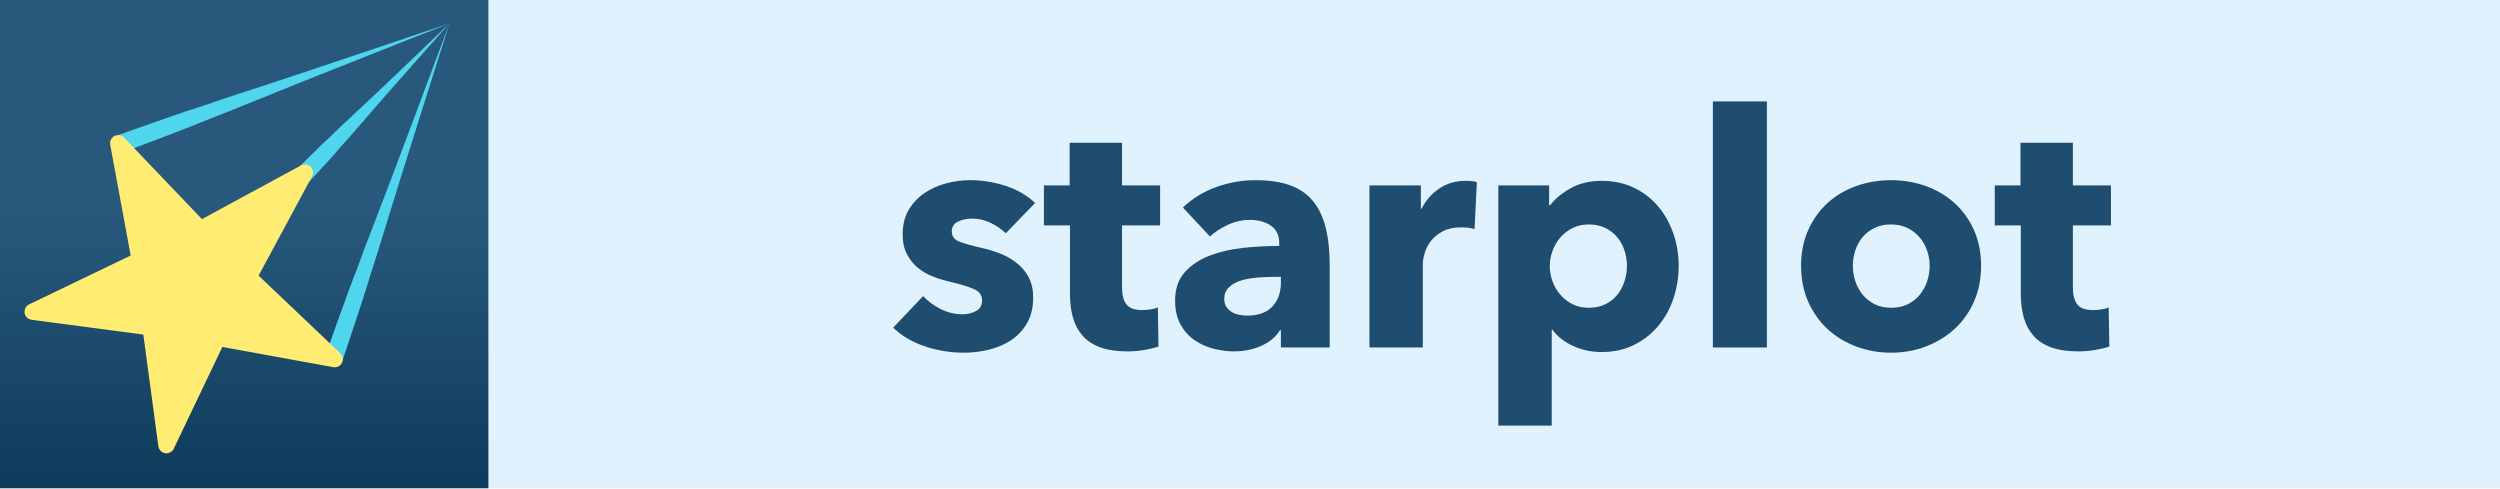
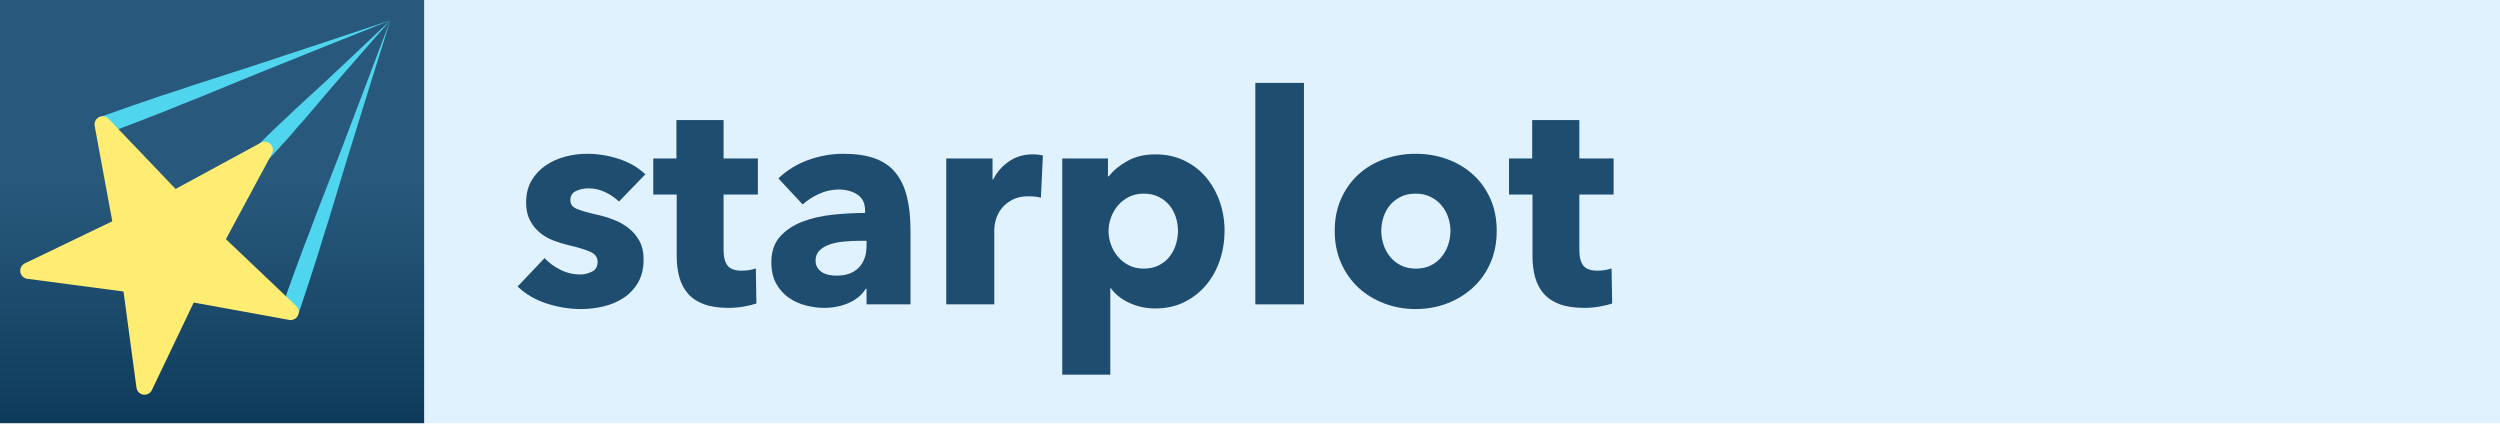
- <svg xmlns="http://www.w3.org/2000/svg" xmlns:ns1="http://vectornator.io" height="100%" stroke-miterlimit="10" style="fill-rule:nonzero;clip-rule:evenodd;stroke-linecap:round;stroke-linejoin:round;" version="1.1" viewBox="0 0 1536 300" width="100%" xml:space="preserve">
+ <svg xmlns="http://www.w3.org/2000/svg" xmlns:ns1="http://vectornator.io" height="100%" stroke-miterlimit="10" style="fill-rule:nonzero;clip-rule:evenodd;stroke-linecap:round;stroke-linejoin:round;" version="1.1" viewBox="0 0 1536 260" width="100%" xml:space="preserve">
  <defs>
-     <linearGradient gradientTransform="matrix(-2.29678e-16 1.25031 -1.25031 -2.29678e-16 300.074 4.265e-14)" gradientUnits="userSpaceOnUse" id="LinearGradient" x1="0" x2="240" y1="120" y2="120">
+     <linearGradient gradientTransform="matrix(-1.99459e-16 1.08581 -1.08581 -1.99459e-16 260.593 3.32992e-14)" gradientUnits="userSpaceOnUse" id="LinearGradient" x1="0" x2="240" y1="120" y2="120">
      <stop offset="0.431" stop-color="#28597c" />
      <stop offset="1" stop-color="#0e3b5b" />
    </linearGradient>
  </defs>
  <g id="text" ns1:layerName="text">
-     <path d="M0 0L1536 0L1536 300L0 300L0 0Z" fill="#e1f2ff" fill-rule="nonzero" opacity="1" stroke="none" ns1:layerName="Rectangle 1" />
+     <path d="M0 0L1536 0L1536 260L0 260L0 0Z" fill="#e1f2ff" fill-rule="nonzero" opacity="1" stroke="none" ns1:layerName="Rectangle 1" />
    <g fill="#1e4d70" opacity="1" stroke="none" ns1:layerName="Text 1">
-       <path d="M617.982 143.3C615.315 140.767 612.182 138.633 608.582 136.9C604.982 135.167 601.182 134.3 597.182 134.3C594.115 134.3 591.282 134.9 588.682 136.1C586.082 137.3 584.782 139.367 584.782 142.3C584.782 145.1 586.215 147.1 589.082 148.3C591.949 149.5 596.582 150.833 602.982 152.3C606.715 153.1 610.482 154.233 614.282 155.7C618.082 157.167 621.515 159.1 624.582 161.5C627.649 163.9 630.115 166.833 631.982 170.3C633.849 173.767 634.782 177.9 634.782 182.7C634.782 188.967 633.515 194.267 630.982 198.6C628.449 202.933 625.149 206.433 621.082 209.1C617.015 211.767 612.449 213.7 607.382 214.9C602.315 216.1 597.249 216.7 592.182 216.7C584.049 216.7 576.082 215.4 568.282 212.8C560.482 210.2 553.982 206.367 548.782 201.3L567.182 181.9C570.115 185.1 573.715 187.767 577.982 189.9C582.249 192.033 586.782 193.1 591.582 193.1C594.249 193.1 596.882 192.467 599.482 191.2C602.082 189.933 603.382 187.7 603.382 184.5C603.382 181.433 601.782 179.167 598.582 177.7C595.382 176.233 590.382 174.7 583.582 173.1C580.115 172.3 576.649 171.233 573.182 169.9C569.715 168.567 566.615 166.767 563.882 164.5C561.149 162.233 558.915 159.433 557.182 156.1C555.449 152.767 554.582 148.767 554.582 144.1C554.582 138.1 555.849 133 558.382 128.8C560.915 124.6 564.182 121.167 568.182 118.5C572.182 115.833 576.615 113.867 581.482 112.6C586.349 111.333 591.182 110.7 595.982 110.7C603.449 110.7 610.749 111.867 617.882 114.2C625.015 116.533 631.049 120.033 635.982 124.7L617.982 143.3Z" />
-       <path d="M689.382 138.5L689.382 176.5C689.382 181.167 690.282 184.667 692.082 187C693.882 189.333 697.115 190.5 701.782 190.5C703.382 190.5 705.082 190.367 706.882 190.1C708.682 189.833 710.182 189.433 711.382 188.9L711.782 212.9C709.515 213.7 706.649 214.4 703.182 215C699.715 215.6 696.249 215.9 692.782 215.9C686.115 215.9 680.515 215.067 675.982 213.4C671.449 211.733 667.815 209.333 665.082 206.2C662.349 203.067 660.382 199.333 659.182 195C657.982 190.667 657.382 185.833 657.382 180.5L657.382 138.5L641.382 138.5L641.382 113.9L657.182 113.9L657.182 87.7L689.382 87.7L689.382 113.9L712.782 113.9L712.782 138.5L689.382 138.5Z" />
-       <path d="M786.982 170.1L782.782 170.1C779.182 170.1 775.549 170.267 771.882 170.6C768.215 170.933 764.949 171.567 762.082 172.5C759.215 173.433 756.849 174.8 754.982 176.6C753.115 178.4 752.182 180.767 752.182 183.7C752.182 185.567 752.615 187.167 753.482 188.5C754.349 189.833 755.449 190.9 756.782 191.7C758.115 192.5 759.649 193.067 761.382 193.4C763.115 193.733 764.782 193.9 766.382 193.9C773.049 193.9 778.149 192.067 781.682 188.4C785.215 184.733 786.982 179.767 786.982 173.5L786.982 170.1ZM726.782 127.5C732.649 121.9 739.482 117.7 747.282 114.9C755.082 112.1 763.049 110.7 771.182 110.7C779.582 110.7 786.682 111.733 792.482 113.8C798.282 115.867 802.982 119.067 806.582 123.4C810.182 127.733 812.815 133.2 814.482 139.8C816.149 146.4 816.982 154.233 816.982 163.3L816.982 213.5L786.982 213.5L786.982 202.9L786.382 202.9C783.849 207.033 780.015 210.233 774.882 212.5C769.749 214.767 764.182 215.9 758.182 215.9C754.182 215.9 750.049 215.367 745.782 214.3C741.515 213.233 737.615 211.5 734.082 209.1C730.549 206.7 727.649 203.5 725.382 199.5C723.115 195.5 721.982 190.567 721.982 184.7C721.982 177.5 723.949 171.7 727.882 167.3C731.815 162.9 736.882 159.5 743.082 157.1C749.282 154.7 756.182 153.1 763.782 152.3C771.382 151.5 778.782 151.1 785.982 151.1L785.982 149.5C785.982 144.567 784.249 140.933 780.782 138.6C777.315 136.267 773.049 135.1 767.982 135.1C763.315 135.1 758.815 136.1 754.482 138.1C750.149 140.1 746.449 142.5 743.382 145.3L726.782 127.5Z" />
-       <path d="M905.982 140.7C904.515 140.3 903.082 140.033 901.682 139.9C900.282 139.767 898.915 139.7 897.582 139.7C893.182 139.7 889.482 140.5 886.482 142.1C883.482 143.7 881.082 145.633 879.282 147.9C877.482 150.167 876.182 152.633 875.382 155.3C874.582 157.967 874.182 160.3 874.182 162.3L874.182 213.5L841.382 213.5L841.382 113.9L872.982 113.9L872.982 128.3L873.382 128.3C875.915 123.233 879.515 119.1 884.182 115.9C888.849 112.7 894.249 111.1 900.382 111.1C901.715 111.1 903.015 111.167 904.282 111.3C905.549 111.433 906.582 111.633 907.382 111.9L905.982 140.7Z" />
-       <path d="M1031.38 163.3C1031.38 170.233 1030.32 176.9 1028.18 183.3C1026.05 189.7 1022.95 195.333 1018.88 200.2C1014.82 205.067 1009.85 208.967 1003.98 211.9C998.115 214.833 991.449 216.3 983.982 216.3C977.849 216.3 972.049 215.067 966.582 212.6C961.115 210.133 956.849 206.767 953.782 202.5L953.382 202.5L953.382 261.5L920.582 261.5L920.582 113.9L951.782 113.9L951.782 126.1L952.382 126.1C955.449 122.1 959.682 118.6 965.082 115.6C970.482 112.6 976.849 111.1 984.182 111.1C991.382 111.1 997.915 112.5 1003.78 115.3C1009.65 118.1 1014.62 121.9 1018.68 126.7C1022.75 131.5 1025.88 137.067 1028.08 143.4C1030.28 149.733 1031.38 156.367 1031.38 163.3ZM999.582 163.3C999.582 160.1 999.082 156.967 998.082 153.9C997.082 150.833 995.615 148.133 993.682 145.8C991.749 143.467 989.315 141.567 986.382 140.1C983.449 138.633 980.049 137.9 976.182 137.9C972.449 137.9 969.115 138.633 966.182 140.1C963.249 141.567 960.749 143.5 958.682 145.9C956.615 148.3 955.015 151.033 953.882 154.1C952.749 157.167 952.182 160.3 952.182 163.5C952.182 166.7 952.749 169.833 953.882 172.9C955.015 175.967 956.615 178.7 958.682 181.1C960.749 183.5 963.249 185.433 966.182 186.9C969.115 188.367 972.449 189.1 976.182 189.1C980.049 189.1 983.449 188.367 986.382 186.9C989.315 185.433 991.749 183.5 993.682 181.1C995.615 178.7 997.082 175.933 998.082 172.8C999.082 169.667 999.582 166.5 999.582 163.3Z" />
-       <path d="M1052.38 213.5L1052.38 62.3L1085.58 62.3L1085.58 213.5L1052.38 213.5Z" />
-       <path d="M1217.18 163.3C1217.18 171.433 1215.72 178.8 1212.78 185.4C1209.85 192 1205.85 197.6 1200.78 202.2C1195.72 206.8 1189.85 210.367 1183.18 212.9C1176.52 215.433 1169.38 216.7 1161.78 216.7C1154.32 216.7 1147.22 215.433 1140.48 212.9C1133.75 210.367 1127.88 206.8 1122.88 202.2C1117.88 197.6 1113.92 192 1110.98 185.4C1108.05 178.8 1106.58 171.433 1106.58 163.3C1106.58 155.167 1108.05 147.833 1110.98 141.3C1113.92 134.767 1117.88 129.233 1122.88 124.7C1127.88 120.167 1133.75 116.7 1140.48 114.3C1147.22 111.9 1154.32 110.7 1161.78 110.7C1169.38 110.7 1176.52 111.9 1183.18 114.3C1189.85 116.7 1195.72 120.167 1200.78 124.7C1205.85 129.233 1209.85 134.767 1212.78 141.3C1215.72 147.833 1217.18 155.167 1217.18 163.3ZM1185.58 163.3C1185.58 160.1 1185.05 156.967 1183.98 153.9C1182.92 150.833 1181.38 148.133 1179.38 145.8C1177.38 143.467 1174.92 141.567 1171.98 140.1C1169.05 138.633 1165.65 137.9 1161.78 137.9C1157.92 137.9 1154.52 138.633 1151.58 140.1C1148.65 141.567 1146.22 143.467 1144.28 145.8C1142.35 148.133 1140.88 150.833 1139.88 153.9C1138.88 156.967 1138.38 160.1 1138.38 163.3C1138.38 166.5 1138.88 169.633 1139.88 172.7C1140.88 175.767 1142.38 178.533 1144.38 181C1146.38 183.467 1148.85 185.433 1151.78 186.9C1154.72 188.367 1158.12 189.1 1161.98 189.1C1165.85 189.1 1169.25 188.367 1172.18 186.9C1175.12 185.433 1177.58 183.467 1179.58 181C1181.58 178.533 1183.08 175.767 1184.08 172.7C1185.08 169.633 1185.58 166.5 1185.58 163.3Z" />
-       <path d="M1273.58 138.5L1273.58 176.5C1273.58 181.167 1274.48 184.667 1276.28 187C1278.08 189.333 1281.32 190.5 1285.98 190.5C1287.58 190.5 1289.28 190.367 1291.08 190.1C1292.88 189.833 1294.38 189.433 1295.58 188.9L1295.98 212.9C1293.72 213.7 1290.85 214.4 1287.38 215C1283.92 215.6 1280.45 215.9 1276.98 215.9C1270.32 215.9 1264.72 215.067 1260.18 213.4C1255.65 211.733 1252.02 209.333 1249.28 206.2C1246.55 203.067 1244.58 199.333 1243.38 195C1242.18 190.667 1241.58 185.833 1241.58 180.5L1241.58 138.5L1225.58 138.5L1225.58 113.9L1241.38 113.9L1241.38 87.7L1273.58 87.7L1273.58 113.9L1296.98 113.9L1296.98 138.5L1273.58 138.5Z" />
+       <path d="M380.312 123.82C377.912 121.54 375.092 119.62 371.852 118.06C368.612 116.5 365.192 115.72 361.592 115.72C358.832 115.72 356.282 116.26 353.942 117.34C351.602 118.42 350.432 120.28 350.432 122.92C350.432 125.44 351.722 127.24 354.302 128.32C356.882 129.4 361.052 130.6 366.812 131.92C370.172 132.64 373.562 133.66 376.982 134.98C380.402 136.3 383.492 138.04 386.252 140.2C389.012 142.36 391.232 145 392.912 148.12C394.592 151.24 395.432 154.96 395.432 159.28C395.432 164.92 394.292 169.69 392.012 173.59C389.732 177.49 386.762 180.64 383.102 183.04C379.442 185.44 375.332 187.18 370.772 188.26C366.212 189.34 361.652 189.88 357.092 189.88C349.772 189.88 342.602 188.71 335.582 186.37C328.562 184.03 322.712 180.58 318.032 176.02L334.592 158.56C337.232 161.44 340.472 163.84 344.312 165.76C348.152 167.68 352.232 168.64 356.552 168.64C358.952 168.64 361.322 168.07 363.662 166.93C366.002 165.79 367.172 163.78 367.172 160.9C367.172 158.14 365.732 156.1 362.852 154.78C359.972 153.46 355.472 152.08 349.352 150.64C346.232 149.92 343.112 148.96 339.992 147.76C336.872 146.56 334.082 144.94 331.622 142.9C329.162 140.86 327.152 138.34 325.592 135.34C324.032 132.34 323.252 128.74 323.252 124.54C323.252 119.14 324.392 114.55 326.672 110.77C328.952 106.99 331.892 103.9 335.492 101.5C339.092 99.1 343.082 97.33 347.462 96.19C351.842 95.05 356.192 94.48 360.512 94.48C367.232 94.48 373.802 95.53 380.222 97.63C386.642 99.73 392.072 102.88 396.512 107.08L380.312 123.82Z" />
+       <path d="M444.572 119.5L444.572 153.7C444.572 157.9 445.382 161.05 447.002 163.15C448.622 165.25 451.532 166.3 455.732 166.3C457.172 166.3 458.702 166.18 460.322 165.94C461.942 165.7 463.292 165.34 464.372 164.86L464.732 186.46C462.692 187.18 460.112 187.81 456.992 188.35C453.872 188.89 450.752 189.16 447.632 189.16C441.632 189.16 436.592 188.41 432.512 186.91C428.432 185.41 425.162 183.25 422.702 180.43C420.242 177.61 418.472 174.25 417.392 170.35C416.312 166.45 415.772 162.1 415.772 157.3L415.772 119.5L401.372 119.5L401.372 97.36L415.592 97.36L415.592 73.78L444.572 73.78L444.572 97.36L465.632 97.36L465.632 119.5L444.572 119.5Z" />
+       <path d="M532.412 147.94L528.632 147.94C525.392 147.94 522.122 148.09 518.822 148.39C515.522 148.69 512.582 149.26 510.002 150.1C507.422 150.94 505.292 152.17 503.612 153.79C501.932 155.41 501.092 157.54 501.092 160.18C501.092 161.86 501.482 163.3 502.262 164.5C503.042 165.7 504.032 166.66 505.232 167.38C506.432 168.1 507.812 168.61 509.372 168.91C510.932 169.21 512.432 169.36 513.872 169.36C519.872 169.36 524.462 167.71 527.642 164.41C530.822 161.11 532.412 156.64 532.412 151L532.412 147.94ZM478.232 109.6C483.512 104.56 489.662 100.78 496.682 98.26C503.702 95.74 510.872 94.48 518.192 94.48C525.752 94.48 532.142 95.41 537.362 97.27C542.582 99.13 546.812 102.01 550.052 105.91C553.292 109.81 555.662 114.73 557.162 120.67C558.662 126.61 559.412 133.66 559.412 141.82L559.412 187L532.412 187L532.412 177.46L531.872 177.46C529.592 181.18 526.142 184.06 521.522 186.1C516.902 188.14 511.892 189.16 506.492 189.16C502.892 189.16 499.172 188.68 495.332 187.72C491.492 186.76 487.982 185.2 484.802 183.04C481.622 180.88 479.012 178 476.972 174.4C474.932 170.8 473.912 166.36 473.912 161.08C473.912 154.6 475.682 149.38 479.222 145.42C482.762 141.46 487.322 138.4 492.902 136.24C498.482 134.08 504.692 132.64 511.532 131.92C518.372 131.2 525.032 130.84 531.512 130.84L531.512 129.4C531.512 124.96 529.952 121.69 526.832 119.59C523.712 117.49 519.872 116.44 515.312 116.44C511.112 116.44 507.062 117.34 503.162 119.14C499.262 120.94 495.932 123.1 493.172 125.62L478.232 109.6Z" />
+       <path d="M639.512 121.48C638.192 121.12 636.902 120.88 635.642 120.76C634.382 120.64 633.152 120.58 631.952 120.58C627.992 120.58 624.662 121.3 621.962 122.74C619.262 124.18 617.102 125.92 615.482 127.96C613.862 130 612.692 132.22 611.972 134.62C611.252 137.02 610.892 139.12 610.892 140.92L610.892 187L581.372 187L581.372 97.36L609.812 97.36L609.812 110.32L610.172 110.32C612.452 105.76 615.692 102.04 619.892 99.16C624.092 96.28 628.952 94.84 634.472 94.84C635.672 94.84 636.842 94.9 637.982 95.02C639.122 95.14 640.052 95.32 640.772 95.56L639.512 121.48Z" />
+       <path d="M752.372 141.82C752.372 148.06 751.412 154.06 749.492 159.82C747.572 165.58 744.782 170.65 741.122 175.03C737.462 179.41 732.992 182.92 727.712 185.56C722.432 188.2 716.432 189.52 709.712 189.52C704.192 189.52 698.972 188.41 694.052 186.19C689.132 183.97 685.292 180.94 682.532 177.1L682.172 177.1L682.172 230.2L652.652 230.2L652.652 97.36L680.732 97.36L680.732 108.34L681.272 108.34C684.032 104.74 687.842 101.59 692.702 98.89C697.562 96.19 703.292 94.84 709.892 94.84C716.372 94.84 722.252 96.1 727.532 98.62C732.812 101.14 737.282 104.56 740.942 108.88C744.602 113.2 747.422 118.21 749.402 123.91C751.382 129.61 752.372 135.58 752.372 141.82ZM723.752 141.82C723.752 138.94 723.302 136.12 722.402 133.36C721.502 130.6 720.182 128.17 718.442 126.07C716.702 123.97 714.512 122.26 711.872 120.94C709.232 119.62 706.172 118.96 702.692 118.96C699.332 118.96 696.332 119.62 693.692 120.94C691.052 122.26 688.802 124 686.942 126.16C685.082 128.32 683.642 130.78 682.622 133.54C681.602 136.3 681.092 139.12 681.092 142C681.092 144.88 681.602 147.7 682.622 150.46C683.642 153.22 685.082 155.68 686.942 157.84C688.802 160 691.052 161.74 693.692 163.06C696.332 164.38 699.332 165.04 702.692 165.04C706.172 165.04 709.232 164.38 711.872 163.06C714.512 161.74 716.702 160 718.442 157.84C720.182 155.68 721.502 153.19 722.402 150.37C723.302 147.55 723.752 144.7 723.752 141.82Z" />
+       <path d="M771.272 187L771.272 50.92L801.152 50.92L801.152 187L771.272 187Z" />
+       <path d="M919.592 141.82C919.592 149.14 918.272 155.77 915.632 161.71C912.992 167.65 909.392 172.69 904.832 176.83C900.272 180.97 894.992 184.18 888.992 186.46C882.992 188.74 876.572 189.88 869.732 189.88C863.012 189.88 856.622 188.74 850.562 186.46C844.502 184.18 839.222 180.97 834.722 176.83C830.222 172.69 826.652 167.65 824.012 161.71C821.372 155.77 820.052 149.14 820.052 141.82C820.052 134.5 821.372 127.9 824.012 122.02C826.652 116.14 830.222 111.16 834.722 107.08C839.222 103 844.502 99.88 850.562 97.72C856.622 95.56 863.012 94.48 869.732 94.48C876.572 94.48 882.992 95.56 888.992 97.72C894.992 99.88 900.272 103 904.832 107.08C909.392 111.16 912.992 116.14 915.632 122.02C918.272 127.9 919.592 134.5 919.592 141.82ZM891.152 141.82C891.152 138.94 890.672 136.12 889.712 133.36C888.752 130.6 887.372 128.17 885.572 126.07C883.772 123.97 881.552 122.26 878.912 120.94C876.272 119.62 873.212 118.96 869.732 118.96C866.252 118.96 863.192 119.62 860.552 120.94C857.912 122.26 855.722 123.97 853.982 126.07C852.242 128.17 850.922 130.6 850.022 133.36C849.122 136.12 848.672 138.94 848.672 141.82C848.672 144.7 849.122 147.52 850.022 150.28C850.922 153.04 852.272 155.53 854.072 157.75C855.872 159.97 858.092 161.74 860.732 163.06C863.372 164.38 866.432 165.04 869.912 165.04C873.392 165.04 876.452 164.38 879.092 163.06C881.732 161.74 883.952 159.97 885.752 157.75C887.552 155.53 888.902 153.04 889.802 150.28C890.702 147.52 891.152 144.7 891.152 141.82Z" />
+       <path d="M970.352 119.5L970.352 153.7C970.352 157.9 971.162 161.05 972.782 163.15C974.402 165.25 977.312 166.3 981.512 166.3C982.952 166.3 984.482 166.18 986.102 165.94C987.722 165.7 989.072 165.34 990.152 164.86L990.512 186.46C988.472 187.18 985.892 187.81 982.772 188.35C979.652 188.89 976.532 189.16 973.412 189.16C967.412 189.16 962.372 188.41 958.292 186.91C954.212 185.41 950.942 183.25 948.482 180.43C946.022 177.61 944.252 174.25 943.172 170.35C942.092 166.45 941.552 162.1 941.552 157.3L941.552 119.5L927.152 119.5L927.152 97.36L941.372 97.36L941.372 73.78L970.352 73.78L970.352 97.36L991.412 97.36L991.412 119.5L970.352 119.5Z" />
    </g>
  </g>
  <clipPath id="ArtboardFrame">
-     <rect height="300" width="1536" x="0" y="0" />
+     <rect height="260" width="1536" x="0" y="0" />
  </clipPath>
  <g clip-path="url(#ArtboardFrame)" id="logo" ns1:layerName="logo">
-     <path d="M300.074 4.265e-14L300.074 300.074L-2.84217e-14 300.074L7.11413e-15-2.84217e-14L300.074 4.265e-14Z" fill="url(#LinearGradient)" fill-rule="nonzero" opacity="1" stroke="none" ns1:layerName="Rectangle 1" />
+     <path d="M260.593 3.32992e-14L260.593 260.593L-2.84217e-14 260.593L2.43874e-15-2.84217e-14L260.593 3.32992e-14Z" fill="url(#LinearGradient)" fill-rule="nonzero" opacity="1" stroke="none" ns1:layerName="Rectangle 1" />
    <g opacity="1" ns1:layerName="Line 1">
-       <path d="M276.156 14.375C244.941 24.899 213.726 35.478 182.469 45.875C167.631 50.811 152.771 55.646 137.906 60.5C133.66 61.887 129.495 63.453 125.25 64.844C121.535 66.061 117.798 67.217 114.094 68.469C100.345 73.113 86.677 78.023 73 82.875C70.168 83.911 68.714 87.043 69.75 89.875C70.786 92.707 73.918 94.161 76.75 93.125C90.33 88.008 103.936 82.947 117.438 77.625C121.075 76.191 124.688 74.686 128.312 73.219C132.453 71.543 136.642 70.024 140.781 68.344C155.27 62.462 169.76 56.583 184.281 50.781C214.871 38.559 245.517 26.473 276.156 14.375Z" fill="#50d5ee" stroke="none" />
+       <path d="M239.812 12.5C212.667 21.536 185.532 30.622 158.344 39.531C145.436 43.761 132.527 47.883 119.594 52.031C115.899 53.216 112.255 54.561 108.562 55.75C105.33 56.791 102.066 57.8 98.844 58.875C86.888 62.863 75.04 67.117 63.156 71.312C60.324 72.348 58.87 75.481 59.906 78.312C60.942 81.144 64.074 82.598 66.906 81.562C78.693 77.101 90.48 72.666 102.188 68C105.343 66.743 108.484 65.415 111.625 64.125C115.214 62.651 118.85 61.353 122.438 59.875C134.995 54.7 147.566 49.502 160.156 44.406C186.677 33.672 213.242 23.11 239.812 12.5Z" fill="#50d5ee" stroke="none" />
    </g>
    <g opacity="1" ns1:layerName="Line 2">
-       <path d="M276.156 14.375C261.128 28.769 246.121 43.203 231 57.5C223.819 64.29 216.583 71.023 209.344 77.75C207.276 79.671 205.346 81.701 203.281 83.625C201.474 85.31 199.627 86.976 197.844 88.688C191.232 95.032 184.802 101.562 178.344 108.062C176.252 110.234 176.328 113.689 178.5 115.781C180.672 117.873 184.127 117.797 186.219 115.625C192.473 108.928 198.751 102.282 204.844 95.438C206.487 93.591 208.071 91.682 209.688 89.812C211.533 87.678 213.501 85.669 215.344 83.531C221.795 76.046 228.234 68.555 234.75 61.125C248.471 45.48 262.335 29.932 276.156 14.375Z" fill="#50d5ee" stroke="none" />
+       <path d="M239.812 12.5C226.459 25.134 213.146 37.821 199.688 50.344C193.402 56.192 187.002 61.902 180.719 67.75C179.373 69.003 178.124 70.337 176.781 71.594C174.99 73.271 173.123 74.872 171.344 76.562C165.574 82.045 159.997 87.711 154.375 93.344C152.283 95.516 152.328 98.971 154.5 101.062C156.672 103.154 160.127 103.109 162.219 100.938C167.637 95.109 173.112 89.283 178.375 83.312C179.998 81.472 181.516 79.571 183.125 77.719C184.331 76.33 185.611 75.017 186.812 73.625C192.421 67.127 197.923 60.5 203.531 54C215.541 40.082 227.687 26.317 239.812 12.5Z" fill="#50d5ee" stroke="none" />
    </g>
    <g opacity="1" ns1:layerName="Line 3">
-       <path d="M276.156 14.375C264.528 45.49 252.941 76.62 241.188 107.688C235.608 122.435 229.941 137.158 224.281 151.875C222.665 156.079 221.206 160.357 219.594 164.562C218.182 168.244 216.722 171.9 215.344 175.594C210.229 189.304 205.378 203.121 200.469 216.906C199.485 219.757 200.993 222.86 203.844 223.844C206.694 224.828 209.797 223.319 210.781 220.469C215.423 206.591 220.129 192.727 224.562 178.781C225.757 175.024 226.871 171.237 228.031 167.469C229.357 163.164 230.835 158.9 232.156 154.594C236.782 139.52 241.418 124.455 246.125 109.406C256.042 77.704 266.112 46.037 276.156 14.375Z" fill="#50d5ee" stroke="none" />
+       <path d="M239.812 12.5C229.609 39.485 219.453 66.468 209.125 93.406C204.222 106.195 199.233 118.961 194.25 131.719C192.827 135.363 191.575 139.073 190.156 142.719C188.914 145.91 187.615 149.077 186.406 152.281C181.92 164.172 177.687 176.159 173.406 188.125C172.422 190.975 173.931 194.078 176.781 195.062C179.632 196.047 182.766 194.538 183.75 191.688C187.763 179.63 191.82 167.595 195.625 155.469C196.65 152.201 197.603 148.903 198.594 145.625C199.726 141.88 201.028 138.184 202.156 134.438C206.105 121.323 210.031 108.215 214.062 95.125C222.554 67.553 231.194 40.032 239.812 12.5Z" fill="#50d5ee" stroke="none" />
    </g>
-     <path d="M72.634 88.006L123.093 140.842L187.32 106.018L152.663 170.335L205.63 220.657L133.751 207.571L102.26 273.496L92.493 201.091L20.064 191.513L85.906 159.85L72.634 88.006Z" fill="#ffed73" fill-rule="nonzero" opacity="1" stroke="#ffed73" stroke-linecap="butt" stroke-linejoin="round" stroke-width="10" ns1:layerName="Star 1" />
+     <path d="M63.078 76.427L106.898 122.311L162.674 92.069L132.577 147.924L178.575 191.625L116.154 180.261L88.806 237.512L80.324 174.634L17.424 166.316L74.604 138.819L63.078 76.427Z" fill="#ffed73" fill-rule="nonzero" opacity="1" stroke="#ffed73" stroke-linecap="butt" stroke-linejoin="round" stroke-width="10" ns1:layerName="Star 1" />
  </g>
</svg>
